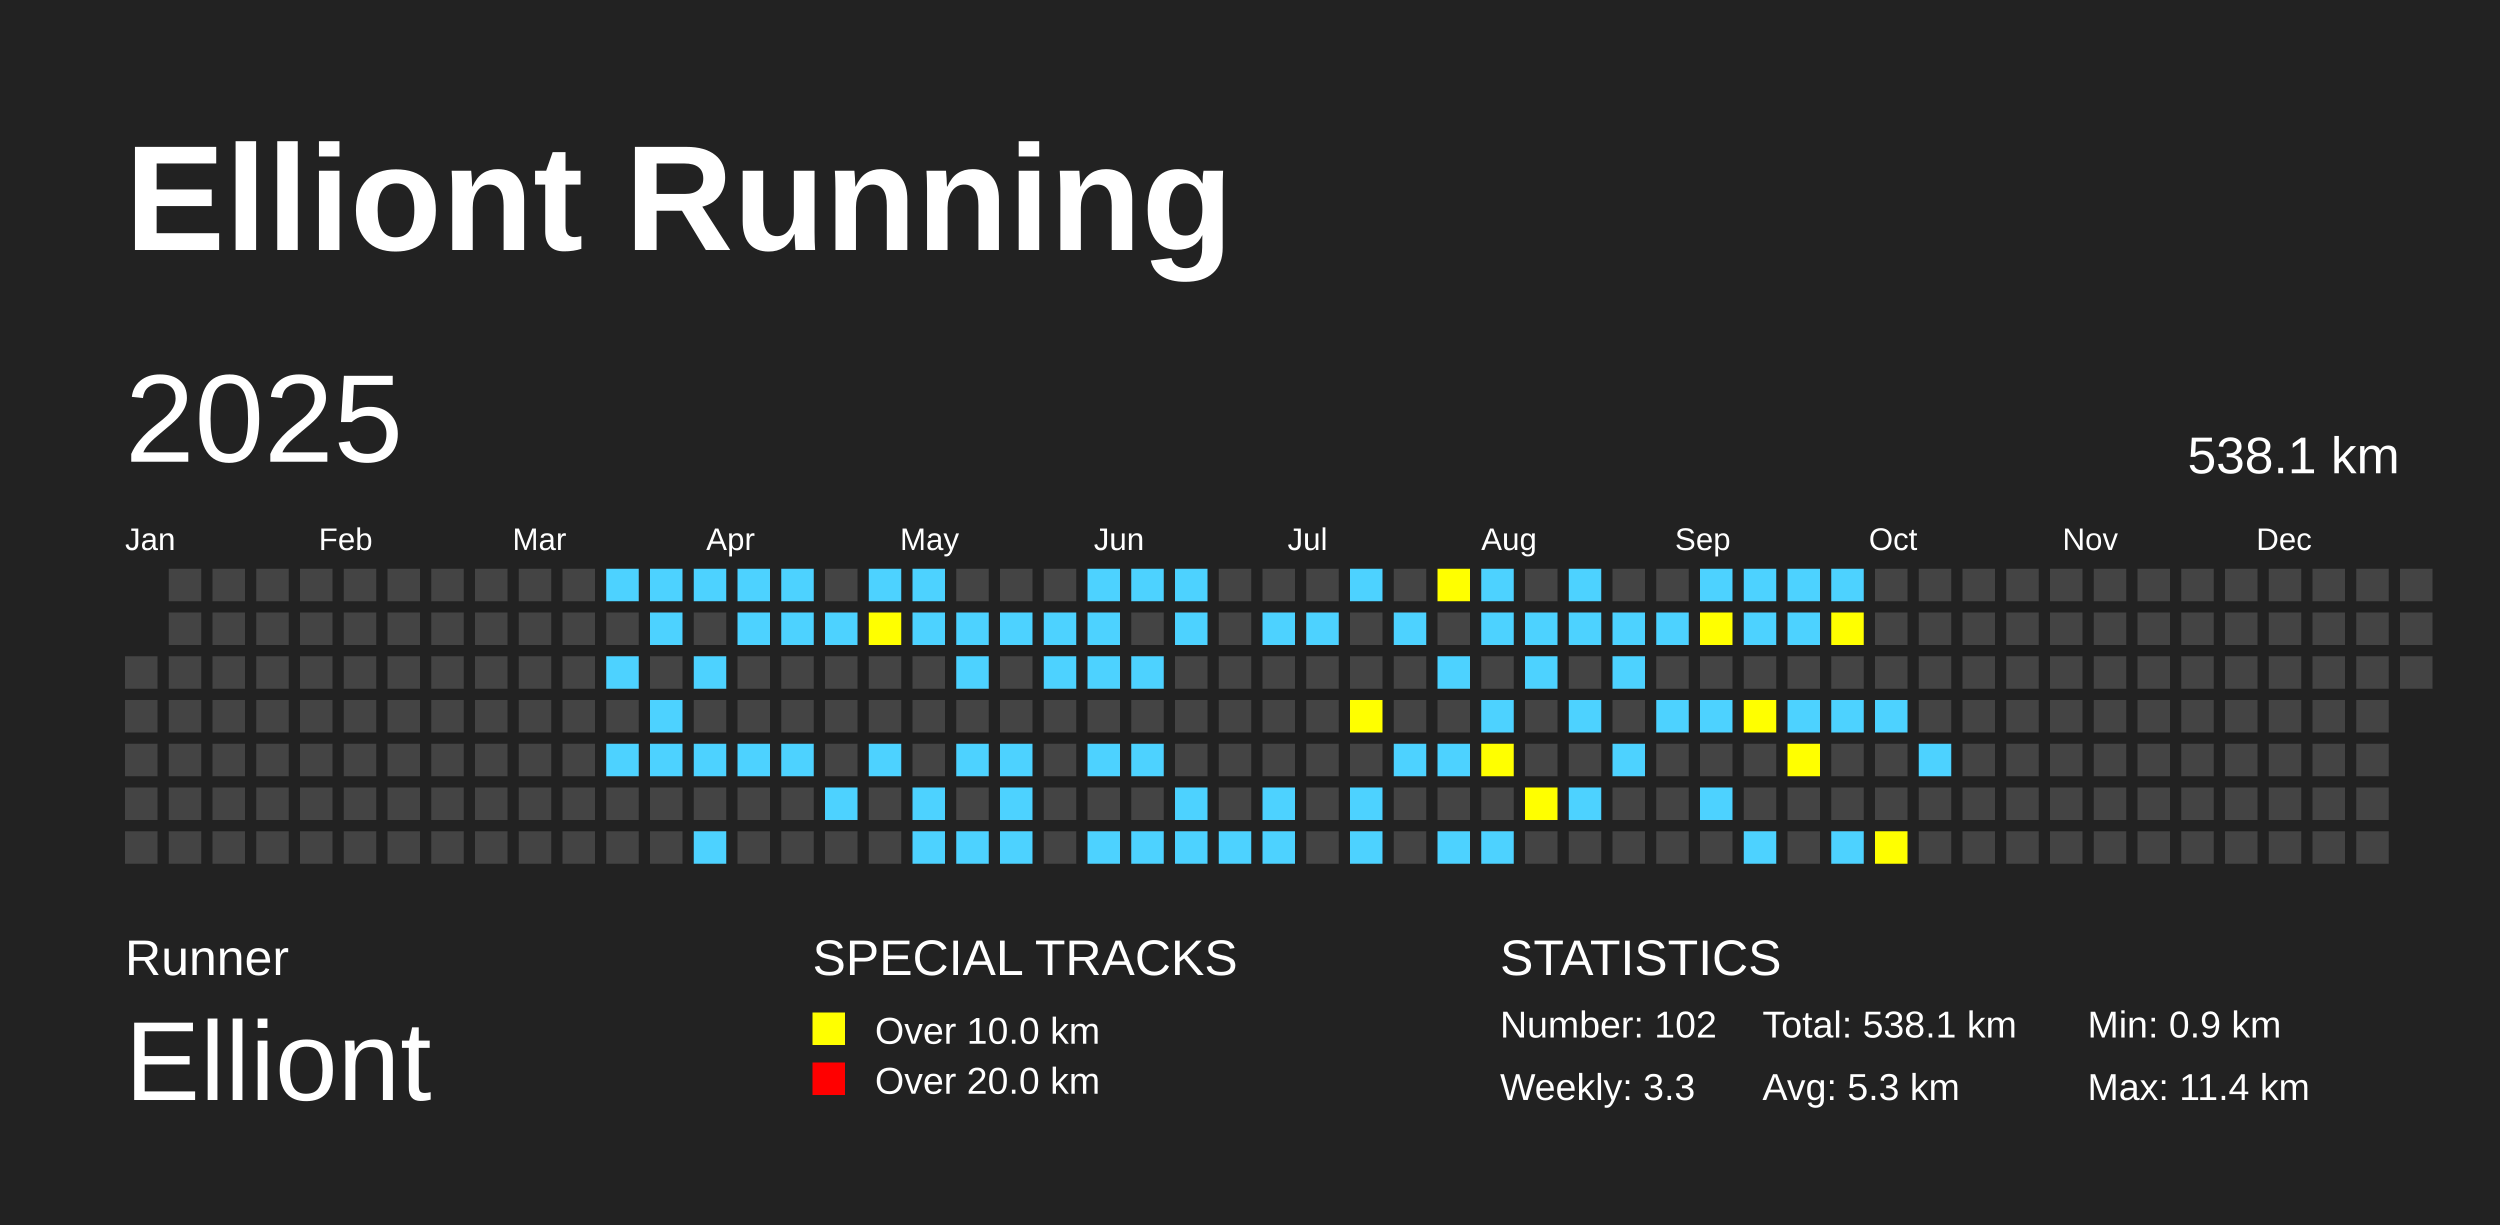
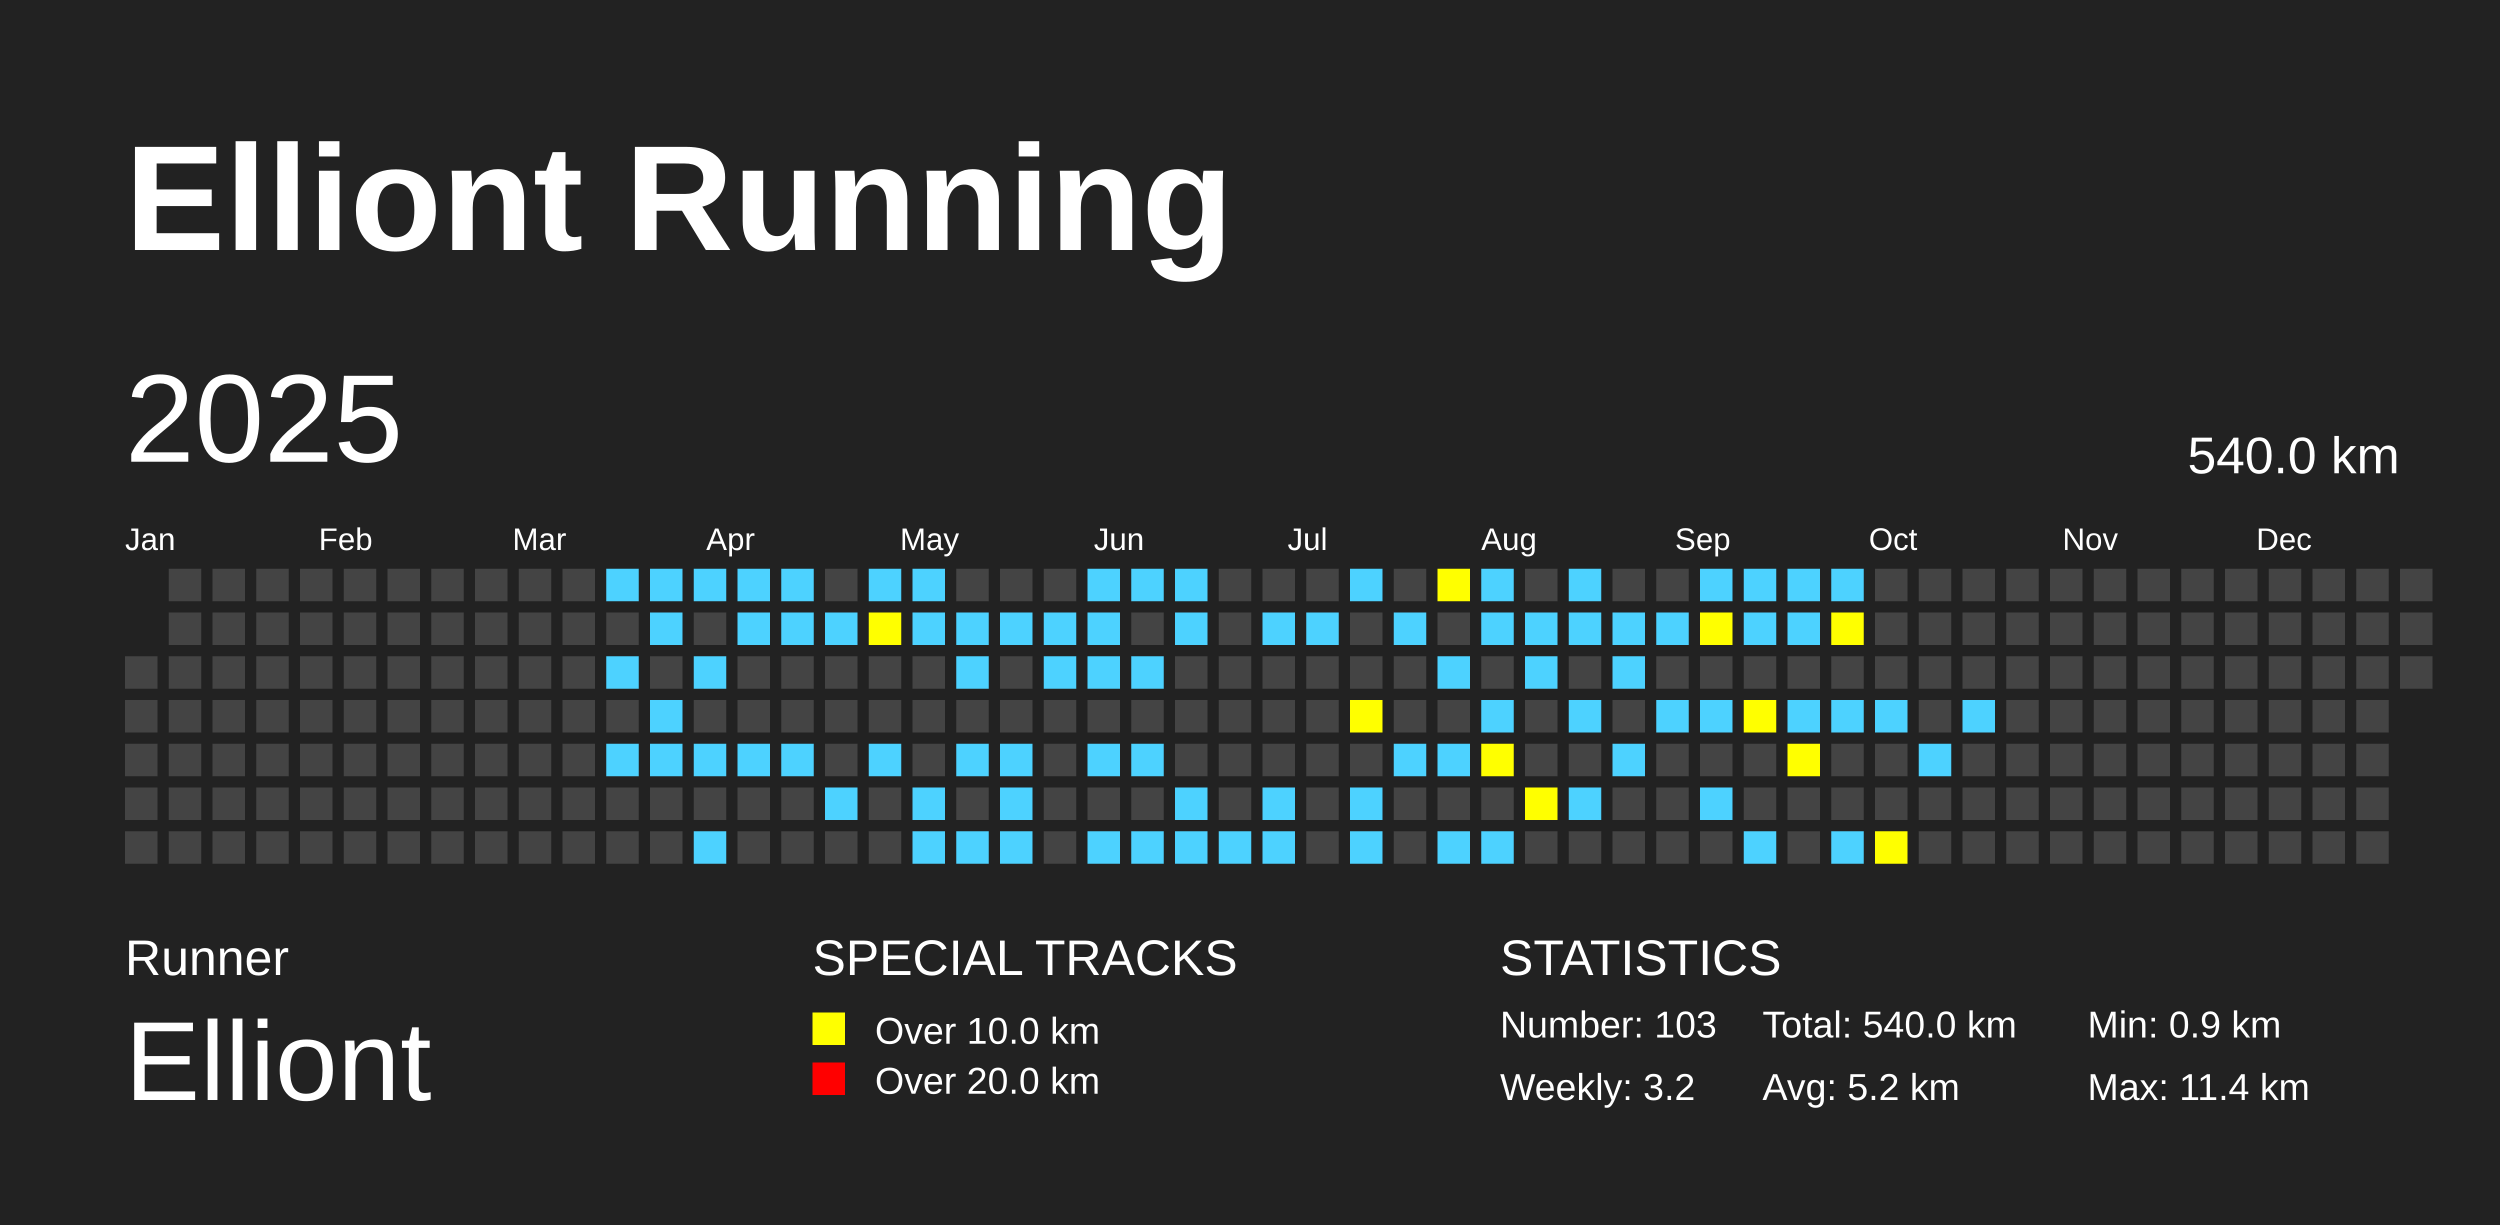
<svg xmlns="http://www.w3.org/2000/svg" baseProfile="full" height="98mm" version="1.1" viewBox="0,0,200,98" width="200mm">
  <defs />
  <rect fill="#222222" height="98" width="200" x="0" y="0" />
  <text fill="#FFFFFF" style="font-size:12px; font-family:Arial; font-weight:bold;" x="10" y="20">Elliont Running</text>
  <text fill="#FFFFFF" style="font-size:4px; font-family:Arial" x="10" y="78">Runner</text>
  <text fill="#FFFFFF" style="font-size:9px; font-family:Arial" x="10" y="88">Elliont</text>
  <text fill="#FFFFFF" style="font-size:4px; font-family:Arial" x="65" y="78">SPECIAL TRACKS</text>
  <rect fill="yellow" height="2.6" width="2.6" x="65" y="81" />
  <text fill="#FFFFFF" style="font-size:3px; font-family:Arial" x="70" y="83.5">Over 10.0 km</text>
  <rect fill="red" height="2.6" width="2.6" x="65" y="85" />
  <text fill="#FFFFFF" style="font-size:3px; font-family:Arial" x="70" y="87.5">Over 20.0 km</text>
  <text fill="#FFFFFF" style="font-size:4px; font-family:Arial" x="120" y="78">STATISTICS</text>
-   <text fill="#FFFFFF" style="font-size:3px; font-family:Arial" x="120" y="83">Number: 102</text>
-   <text fill="#FFFFFF" style="font-size:3px; font-family:Arial" x="120" y="88">Weekly: 3.3</text>
-   <text fill="#FFFFFF" style="font-size:3px; font-family:Arial" x="141" y="83">Total: 538.1 km</text>
-   <text fill="#FFFFFF" style="font-size:3px; font-family:Arial" x="141" y="88">Avg: 5.3 km</text>
+   <text fill="#FFFFFF" style="font-size:3px; font-family:Arial" x="120" y="83">Number: 103</text>
+   <text fill="#FFFFFF" style="font-size:3px; font-family:Arial" x="120" y="88">Weekly: 3.2</text>
+   <text fill="#FFFFFF" style="font-size:3px; font-family:Arial" x="141" y="83">Total: 540.0 km</text>
+   <text fill="#FFFFFF" style="font-size:3px; font-family:Arial" x="141" y="88">Avg: 5.2 km</text>
  <text fill="#FFFFFF" style="font-size:3px; font-family:Arial" x="167" y="83">Min: 0.9 km</text>
  <text fill="#FFFFFF" style="font-size:3px; font-family:Arial" x="167" y="88">Max: 11.4 km</text>
  <text dominant-baseline="hanging" fill="#FFFFFF" style="font-size:10.0px; font-family:Arial;" x="10" y="30">2025</text>
-   <text dominant-baseline="hanging" fill="#FFFFFF" style="font-size:4.125px; font-family:Arial;" x="175" y="35">538.1 km</text>
+   <text dominant-baseline="hanging" fill="#FFFFFF" style="font-size:4.125px; font-family:Arial;" x="175" y="35">540.0 km</text>
  <text fill="#FFFFFF" style="font-size:2.5px; font-family:Arial" x="10.0" y="44">Jan</text>
  <text fill="#FFFFFF" style="font-size:2.5px; font-family:Arial" x="25.5" y="44">Feb</text>
  <text fill="#FFFFFF" style="font-size:2.5px; font-family:Arial" x="41.0" y="44">Mar</text>
  <text fill="#FFFFFF" style="font-size:2.5px; font-family:Arial" x="56.5" y="44">Apr</text>
  <text fill="#FFFFFF" style="font-size:2.5px; font-family:Arial" x="72.0" y="44">May</text>
  <text fill="#FFFFFF" style="font-size:2.5px; font-family:Arial" x="87.5" y="44">Jun</text>
  <text fill="#FFFFFF" style="font-size:2.5px; font-family:Arial" x="103.0" y="44">Jul</text>
  <text fill="#FFFFFF" style="font-size:2.5px; font-family:Arial" x="118.5" y="44">Aug</text>
  <text fill="#FFFFFF" style="font-size:2.5px; font-family:Arial" x="134.0" y="44">Sep</text>
  <text fill="#FFFFFF" style="font-size:2.5px; font-family:Arial" x="149.5" y="44">Oct</text>
  <text fill="#FFFFFF" style="font-size:2.5px; font-family:Arial" x="165.0" y="44">Nov</text>
  <text fill="#FFFFFF" style="font-size:2.5px; font-family:Arial" x="180.5" y="44">Dec</text>
  <rect fill="#444444" height="2.6" width="2.6" x="10.0" y="52.5" />
  <rect fill="#444444" height="2.6" width="2.6" x="10.0" y="56.0" />
  <rect fill="#444444" height="2.6" width="2.6" x="10.0" y="59.5" />
  <rect fill="#444444" height="2.6" width="2.6" x="10.0" y="63.0" />
  <rect fill="#444444" height="2.6" width="2.6" x="10.0" y="66.5" />
  <rect fill="#444444" height="2.6" width="2.6" x="13.5" y="45.5" />
  <rect fill="#444444" height="2.6" width="2.6" x="13.5" y="49.0" />
  <rect fill="#444444" height="2.6" width="2.6" x="13.5" y="52.5" />
  <rect fill="#444444" height="2.6" width="2.6" x="13.5" y="56.0" />
  <rect fill="#444444" height="2.6" width="2.6" x="13.5" y="59.5" />
  <rect fill="#444444" height="2.6" width="2.6" x="13.5" y="63.0" />
  <rect fill="#444444" height="2.6" width="2.6" x="13.5" y="66.5" />
  <rect fill="#444444" height="2.6" width="2.6" x="17.0" y="45.5" />
  <rect fill="#444444" height="2.6" width="2.6" x="17.0" y="49.0" />
  <rect fill="#444444" height="2.6" width="2.6" x="17.0" y="52.5" />
  <rect fill="#444444" height="2.6" width="2.6" x="17.0" y="56.0" />
  <rect fill="#444444" height="2.6" width="2.6" x="17.0" y="59.5" />
  <rect fill="#444444" height="2.6" width="2.6" x="17.0" y="63.0" />
  <rect fill="#444444" height="2.6" width="2.6" x="17.0" y="66.5" />
  <rect fill="#444444" height="2.6" width="2.6" x="20.5" y="45.5" />
  <rect fill="#444444" height="2.6" width="2.6" x="20.5" y="49.0" />
  <rect fill="#444444" height="2.6" width="2.6" x="20.5" y="52.5" />
  <rect fill="#444444" height="2.6" width="2.6" x="20.5" y="56.0" />
  <rect fill="#444444" height="2.6" width="2.6" x="20.5" y="59.5" />
  <rect fill="#444444" height="2.6" width="2.6" x="20.5" y="63.0" />
  <rect fill="#444444" height="2.6" width="2.6" x="20.5" y="66.5" />
  <rect fill="#444444" height="2.6" width="2.6" x="24.0" y="45.5" />
  <rect fill="#444444" height="2.6" width="2.6" x="24.0" y="49.0" />
  <rect fill="#444444" height="2.6" width="2.6" x="24.0" y="52.5" />
  <rect fill="#444444" height="2.6" width="2.6" x="24.0" y="56.0" />
  <rect fill="#444444" height="2.6" width="2.6" x="24.0" y="59.5" />
  <rect fill="#444444" height="2.6" width="2.6" x="24.0" y="63.0" />
  <rect fill="#444444" height="2.6" width="2.6" x="24.0" y="66.5" />
  <rect fill="#444444" height="2.6" width="2.6" x="27.5" y="45.5" />
  <rect fill="#444444" height="2.6" width="2.6" x="27.5" y="49.0" />
  <rect fill="#444444" height="2.6" width="2.6" x="27.5" y="52.5" />
  <rect fill="#444444" height="2.6" width="2.6" x="27.5" y="56.0" />
  <rect fill="#444444" height="2.6" width="2.6" x="27.5" y="59.5" />
  <rect fill="#444444" height="2.6" width="2.6" x="27.5" y="63.0" />
  <rect fill="#444444" height="2.6" width="2.6" x="27.5" y="66.5" />
  <rect fill="#444444" height="2.6" width="2.6" x="31.0" y="45.5" />
  <rect fill="#444444" height="2.6" width="2.6" x="31.0" y="49.0" />
  <rect fill="#444444" height="2.6" width="2.6" x="31.0" y="52.5" />
  <rect fill="#444444" height="2.6" width="2.6" x="31.0" y="56.0" />
  <rect fill="#444444" height="2.6" width="2.6" x="31.0" y="59.5" />
  <rect fill="#444444" height="2.6" width="2.6" x="31.0" y="63.0" />
  <rect fill="#444444" height="2.6" width="2.6" x="31.0" y="66.5" />
  <rect fill="#444444" height="2.6" width="2.6" x="34.5" y="45.5" />
  <rect fill="#444444" height="2.6" width="2.6" x="34.5" y="49.0" />
  <rect fill="#444444" height="2.6" width="2.6" x="34.5" y="52.5" />
  <rect fill="#444444" height="2.6" width="2.6" x="34.5" y="56.0" />
  <rect fill="#444444" height="2.6" width="2.6" x="34.5" y="59.5" />
  <rect fill="#444444" height="2.6" width="2.6" x="34.5" y="63.0" />
  <rect fill="#444444" height="2.6" width="2.6" x="34.5" y="66.5" />
  <rect fill="#444444" height="2.6" width="2.6" x="38.0" y="45.5" />
  <rect fill="#444444" height="2.6" width="2.6" x="38.0" y="49.0" />
  <rect fill="#444444" height="2.6" width="2.6" x="38.0" y="52.5" />
  <rect fill="#444444" height="2.6" width="2.6" x="38.0" y="56.0" />
  <rect fill="#444444" height="2.6" width="2.6" x="38.0" y="59.5" />
  <rect fill="#444444" height="2.6" width="2.6" x="38.0" y="63.0" />
  <rect fill="#444444" height="2.6" width="2.6" x="38.0" y="66.5" />
  <rect fill="#444444" height="2.6" width="2.6" x="41.5" y="45.5" />
  <rect fill="#444444" height="2.6" width="2.6" x="41.5" y="49.0" />
  <rect fill="#444444" height="2.6" width="2.6" x="41.5" y="52.5" />
  <rect fill="#444444" height="2.6" width="2.6" x="41.5" y="56.0" />
  <rect fill="#444444" height="2.6" width="2.6" x="41.5" y="59.5" />
  <rect fill="#444444" height="2.6" width="2.6" x="41.5" y="63.0" />
  <rect fill="#444444" height="2.6" width="2.6" x="41.5" y="66.5" />
  <rect fill="#444444" height="2.6" width="2.6" x="45.0" y="45.5" />
  <rect fill="#444444" height="2.6" width="2.6" x="45.0" y="49.0" />
  <rect fill="#444444" height="2.6" width="2.6" x="45.0" y="52.5" />
  <rect fill="#444444" height="2.6" width="2.6" x="45.0" y="56.0" />
  <rect fill="#444444" height="2.6" width="2.6" x="45.0" y="59.5" />
  <rect fill="#444444" height="2.6" width="2.6" x="45.0" y="63.0" />
  <rect fill="#444444" height="2.6" width="2.6" x="45.0" y="66.5" />
  <rect fill="#4DD2FF" height="2.6" width="2.6" x="48.5" y="45.5" />
  <rect fill="#444444" height="2.6" width="2.6" x="48.5" y="49.0" />
  <rect fill="#4DD2FF" height="2.6" width="2.6" x="48.5" y="52.5" />
  <rect fill="#444444" height="2.6" width="2.6" x="48.5" y="56.0" />
  <rect fill="#4DD2FF" height="2.6" width="2.6" x="48.5" y="59.5" />
  <rect fill="#444444" height="2.6" width="2.6" x="48.5" y="63.0" />
  <rect fill="#444444" height="2.6" width="2.6" x="48.5" y="66.5" />
  <rect fill="#4DD2FF" height="2.6" width="2.6" x="52.0" y="45.5" />
  <rect fill="#4DD2FF" height="2.6" width="2.6" x="52.0" y="49.0" />
  <rect fill="#444444" height="2.6" width="2.6" x="52.0" y="52.5" />
  <rect fill="#4DD2FF" height="2.6" width="2.6" x="52.0" y="56.0" />
  <rect fill="#4DD2FF" height="2.6" width="2.6" x="52.0" y="59.5" />
  <rect fill="#444444" height="2.6" width="2.6" x="52.0" y="63.0" />
  <rect fill="#444444" height="2.6" width="2.6" x="52.0" y="66.5" />
  <rect fill="#4DD2FF" height="2.6" width="2.6" x="55.5" y="45.5" />
  <rect fill="#444444" height="2.6" width="2.6" x="55.5" y="49.0" />
  <rect fill="#4DD2FF" height="2.6" width="2.6" x="55.5" y="52.5" />
  <rect fill="#444444" height="2.6" width="2.6" x="55.5" y="56.0" />
  <rect fill="#4DD2FF" height="2.6" width="2.6" x="55.5" y="59.5" />
  <rect fill="#444444" height="2.6" width="2.6" x="55.5" y="63.0" />
  <rect fill="#4DD2FF" height="2.6" width="2.6" x="55.5" y="66.5" />
  <rect fill="#4DD2FF" height="2.6" width="2.6" x="59.0" y="45.5" />
  <rect fill="#4DD2FF" height="2.6" width="2.6" x="59.0" y="49.0" />
  <rect fill="#444444" height="2.6" width="2.6" x="59.0" y="52.5" />
  <rect fill="#444444" height="2.6" width="2.6" x="59.0" y="56.0" />
  <rect fill="#4DD2FF" height="2.6" width="2.6" x="59.0" y="59.5" />
  <rect fill="#444444" height="2.6" width="2.6" x="59.0" y="63.0" />
  <rect fill="#444444" height="2.6" width="2.6" x="59.0" y="66.5" />
  <rect fill="#4DD2FF" height="2.6" width="2.6" x="62.5" y="45.5" />
  <rect fill="#4DD2FF" height="2.6" width="2.6" x="62.5" y="49.0" />
  <rect fill="#444444" height="2.6" width="2.6" x="62.5" y="52.5" />
  <rect fill="#444444" height="2.6" width="2.6" x="62.5" y="56.0" />
  <rect fill="#4DD2FF" height="2.6" width="2.6" x="62.5" y="59.5" />
  <rect fill="#444444" height="2.6" width="2.6" x="62.5" y="63.0" />
  <rect fill="#444444" height="2.6" width="2.6" x="62.5" y="66.5" />
  <rect fill="#444444" height="2.6" width="2.6" x="66.0" y="45.5" />
  <rect fill="#4DD2FF" height="2.6" width="2.6" x="66.0" y="49.0" />
  <rect fill="#444444" height="2.6" width="2.6" x="66.0" y="52.5" />
  <rect fill="#444444" height="2.6" width="2.6" x="66.0" y="56.0" />
  <rect fill="#444444" height="2.6" width="2.6" x="66.0" y="59.5" />
  <rect fill="#4DD2FF" height="2.6" width="2.6" x="66.0" y="63.0" />
  <rect fill="#444444" height="2.6" width="2.6" x="66.0" y="66.5" />
  <rect fill="#4DD2FF" height="2.6" width="2.6" x="69.5" y="45.5" />
  <rect fill="yellow" height="2.6" width="2.6" x="69.5" y="49.0" />
  <rect fill="#444444" height="2.6" width="2.6" x="69.5" y="52.5" />
  <rect fill="#444444" height="2.6" width="2.6" x="69.5" y="56.0" />
  <rect fill="#4DD2FF" height="2.6" width="2.6" x="69.5" y="59.5" />
  <rect fill="#444444" height="2.6" width="2.6" x="69.5" y="63.0" />
  <rect fill="#444444" height="2.6" width="2.6" x="69.5" y="66.5" />
  <rect fill="#4DD2FF" height="2.6" width="2.6" x="73.0" y="45.5" />
  <rect fill="#4DD2FF" height="2.6" width="2.6" x="73.0" y="49.0" />
  <rect fill="#444444" height="2.6" width="2.6" x="73.0" y="52.5" />
  <rect fill="#444444" height="2.6" width="2.6" x="73.0" y="56.0" />
  <rect fill="#444444" height="2.6" width="2.6" x="73.0" y="59.5" />
  <rect fill="#4DD2FF" height="2.6" width="2.6" x="73.0" y="63.0" />
  <rect fill="#4DD2FF" height="2.6" width="2.6" x="73.0" y="66.5" />
  <rect fill="#444444" height="2.6" width="2.6" x="76.5" y="45.5" />
  <rect fill="#4DD2FF" height="2.6" width="2.6" x="76.5" y="49.0" />
  <rect fill="#4DD2FF" height="2.6" width="2.6" x="76.5" y="52.5" />
  <rect fill="#444444" height="2.6" width="2.6" x="76.5" y="56.0" />
  <rect fill="#4DD2FF" height="2.6" width="2.6" x="76.5" y="59.5" />
  <rect fill="#444444" height="2.6" width="2.6" x="76.5" y="63.0" />
  <rect fill="#4DD2FF" height="2.6" width="2.6" x="76.5" y="66.5" />
  <rect fill="#444444" height="2.6" width="2.6" x="80.0" y="45.5" />
  <rect fill="#4DD2FF" height="2.6" width="2.6" x="80.0" y="49.0" />
  <rect fill="#444444" height="2.6" width="2.6" x="80.0" y="52.5" />
  <rect fill="#444444" height="2.6" width="2.6" x="80.0" y="56.0" />
  <rect fill="#4DD2FF" height="2.6" width="2.6" x="80.0" y="59.5" />
  <rect fill="#4DD2FF" height="2.6" width="2.6" x="80.0" y="63.0" />
  <rect fill="#4DD2FF" height="2.6" width="2.6" x="80.0" y="66.5" />
  <rect fill="#444444" height="2.6" width="2.6" x="83.5" y="45.5" />
  <rect fill="#4DD2FF" height="2.6" width="2.6" x="83.5" y="49.0" />
  <rect fill="#4DD2FF" height="2.6" width="2.6" x="83.5" y="52.5" />
  <rect fill="#444444" height="2.6" width="2.6" x="83.5" y="56.0" />
  <rect fill="#444444" height="2.6" width="2.6" x="83.5" y="59.5" />
  <rect fill="#444444" height="2.6" width="2.6" x="83.5" y="63.0" />
  <rect fill="#444444" height="2.6" width="2.6" x="83.5" y="66.5" />
  <rect fill="#4DD2FF" height="2.6" width="2.6" x="87.0" y="45.5" />
  <rect fill="#4DD2FF" height="2.6" width="2.6" x="87.0" y="49.0" />
  <rect fill="#4DD2FF" height="2.6" width="2.6" x="87.0" y="52.5" />
  <rect fill="#444444" height="2.6" width="2.6" x="87.0" y="56.0" />
  <rect fill="#4DD2FF" height="2.6" width="2.6" x="87.0" y="59.5" />
  <rect fill="#444444" height="2.6" width="2.6" x="87.0" y="63.0" />
  <rect fill="#4DD2FF" height="2.6" width="2.6" x="87.0" y="66.5" />
  <rect fill="#4DD2FF" height="2.6" width="2.6" x="90.5" y="45.5" />
  <rect fill="#444444" height="2.6" width="2.6" x="90.5" y="49.0" />
  <rect fill="#4DD2FF" height="2.6" width="2.6" x="90.5" y="52.5" />
  <rect fill="#444444" height="2.6" width="2.6" x="90.5" y="56.0" />
  <rect fill="#4DD2FF" height="2.6" width="2.6" x="90.5" y="59.5" />
  <rect fill="#444444" height="2.6" width="2.6" x="90.5" y="63.0" />
  <rect fill="#4DD2FF" height="2.6" width="2.6" x="90.5" y="66.5" />
  <rect fill="#4DD2FF" height="2.6" width="2.6" x="94.0" y="45.5" />
  <rect fill="#4DD2FF" height="2.6" width="2.6" x="94.0" y="49.0" />
  <rect fill="#444444" height="2.6" width="2.6" x="94.0" y="52.5" />
  <rect fill="#444444" height="2.6" width="2.6" x="94.0" y="56.0" />
  <rect fill="#444444" height="2.6" width="2.6" x="94.0" y="59.5" />
  <rect fill="#4DD2FF" height="2.6" width="2.6" x="94.0" y="63.0" />
  <rect fill="#4DD2FF" height="2.6" width="2.6" x="94.0" y="66.5" />
  <rect fill="#444444" height="2.6" width="2.6" x="97.5" y="45.5" />
  <rect fill="#444444" height="2.6" width="2.6" x="97.5" y="49.0" />
  <rect fill="#444444" height="2.6" width="2.6" x="97.5" y="52.5" />
  <rect fill="#444444" height="2.6" width="2.6" x="97.5" y="56.0" />
  <rect fill="#444444" height="2.6" width="2.6" x="97.5" y="59.5" />
  <rect fill="#444444" height="2.6" width="2.6" x="97.5" y="63.0" />
  <rect fill="#4DD2FF" height="2.6" width="2.6" x="97.5" y="66.5" />
  <rect fill="#444444" height="2.6" width="2.6" x="101.0" y="45.5" />
  <rect fill="#4DD2FF" height="2.6" width="2.6" x="101.0" y="49.0" />
  <rect fill="#444444" height="2.6" width="2.6" x="101.0" y="52.5" />
  <rect fill="#444444" height="2.6" width="2.6" x="101.0" y="56.0" />
  <rect fill="#444444" height="2.6" width="2.6" x="101.0" y="59.5" />
  <rect fill="#4DD2FF" height="2.6" width="2.6" x="101.0" y="63.0" />
  <rect fill="#4DD2FF" height="2.6" width="2.6" x="101.0" y="66.5" />
  <rect fill="#444444" height="2.6" width="2.6" x="104.5" y="45.5" />
  <rect fill="#4DD2FF" height="2.6" width="2.6" x="104.5" y="49.0" />
  <rect fill="#444444" height="2.6" width="2.6" x="104.5" y="52.5" />
  <rect fill="#444444" height="2.6" width="2.6" x="104.5" y="56.0" />
  <rect fill="#444444" height="2.6" width="2.6" x="104.5" y="59.5" />
  <rect fill="#444444" height="2.6" width="2.6" x="104.5" y="63.0" />
  <rect fill="#444444" height="2.6" width="2.6" x="104.5" y="66.5" />
  <rect fill="#4DD2FF" height="2.6" width="2.6" x="108.0" y="45.5" />
  <rect fill="#444444" height="2.6" width="2.6" x="108.0" y="49.0" />
  <rect fill="#444444" height="2.6" width="2.6" x="108.0" y="52.5" />
  <rect fill="yellow" height="2.6" width="2.6" x="108.0" y="56.0" />
  <rect fill="#444444" height="2.6" width="2.6" x="108.0" y="59.5" />
  <rect fill="#4DD2FF" height="2.6" width="2.6" x="108.0" y="63.0" />
  <rect fill="#4DD2FF" height="2.6" width="2.6" x="108.0" y="66.5" />
  <rect fill="#444444" height="2.6" width="2.6" x="111.5" y="45.5" />
  <rect fill="#4DD2FF" height="2.6" width="2.6" x="111.5" y="49.0" />
  <rect fill="#444444" height="2.6" width="2.6" x="111.5" y="52.5" />
  <rect fill="#444444" height="2.6" width="2.6" x="111.5" y="56.0" />
  <rect fill="#4DD2FF" height="2.6" width="2.6" x="111.5" y="59.5" />
  <rect fill="#444444" height="2.6" width="2.6" x="111.5" y="63.0" />
  <rect fill="#444444" height="2.6" width="2.6" x="111.5" y="66.5" />
  <rect fill="yellow" height="2.6" width="2.6" x="115.0" y="45.5" />
  <rect fill="#444444" height="2.6" width="2.6" x="115.0" y="49.0" />
  <rect fill="#4DD2FF" height="2.6" width="2.6" x="115.0" y="52.5" />
  <rect fill="#444444" height="2.6" width="2.6" x="115.0" y="56.0" />
  <rect fill="#4DD2FF" height="2.6" width="2.6" x="115.0" y="59.5" />
  <rect fill="#444444" height="2.6" width="2.6" x="115.0" y="63.0" />
  <rect fill="#4DD2FF" height="2.6" width="2.6" x="115.0" y="66.5" />
  <rect fill="#4DD2FF" height="2.6" width="2.6" x="118.5" y="45.5" />
  <rect fill="#4DD2FF" height="2.6" width="2.6" x="118.5" y="49.0" />
  <rect fill="#444444" height="2.6" width="2.6" x="118.5" y="52.5" />
  <rect fill="#4DD2FF" height="2.6" width="2.6" x="118.5" y="56.0" />
  <rect fill="yellow" height="2.6" width="2.6" x="118.5" y="59.5" />
  <rect fill="#444444" height="2.6" width="2.6" x="118.5" y="63.0" />
  <rect fill="#4DD2FF" height="2.6" width="2.6" x="118.5" y="66.5" />
  <rect fill="#444444" height="2.6" width="2.6" x="122.0" y="45.5" />
  <rect fill="#4DD2FF" height="2.6" width="2.6" x="122.0" y="49.0" />
  <rect fill="#4DD2FF" height="2.6" width="2.6" x="122.0" y="52.5" />
  <rect fill="#444444" height="2.6" width="2.6" x="122.0" y="56.0" />
  <rect fill="#444444" height="2.6" width="2.6" x="122.0" y="59.5" />
  <rect fill="yellow" height="2.6" width="2.6" x="122.0" y="63.0" />
  <rect fill="#444444" height="2.6" width="2.6" x="122.0" y="66.5" />
  <rect fill="#4DD2FF" height="2.6" width="2.6" x="125.5" y="45.5" />
  <rect fill="#4DD2FF" height="2.6" width="2.6" x="125.5" y="49.0" />
  <rect fill="#444444" height="2.6" width="2.6" x="125.5" y="52.5" />
  <rect fill="#4DD2FF" height="2.6" width="2.6" x="125.5" y="56.0" />
  <rect fill="#444444" height="2.6" width="2.6" x="125.5" y="59.5" />
  <rect fill="#4DD2FF" height="2.6" width="2.6" x="125.5" y="63.0" />
  <rect fill="#444444" height="2.6" width="2.6" x="125.5" y="66.5" />
  <rect fill="#444444" height="2.6" width="2.6" x="129.0" y="45.5" />
  <rect fill="#4DD2FF" height="2.6" width="2.6" x="129.0" y="49.0" />
  <rect fill="#4DD2FF" height="2.6" width="2.6" x="129.0" y="52.5" />
  <rect fill="#444444" height="2.6" width="2.6" x="129.0" y="56.0" />
  <rect fill="#4DD2FF" height="2.6" width="2.6" x="129.0" y="59.5" />
  <rect fill="#444444" height="2.6" width="2.6" x="129.0" y="63.0" />
  <rect fill="#444444" height="2.6" width="2.6" x="129.0" y="66.5" />
  <rect fill="#444444" height="2.6" width="2.6" x="132.5" y="45.5" />
  <rect fill="#4DD2FF" height="2.6" width="2.6" x="132.5" y="49.0" />
  <rect fill="#444444" height="2.6" width="2.6" x="132.5" y="52.5" />
  <rect fill="#4DD2FF" height="2.6" width="2.6" x="132.5" y="56.0" />
  <rect fill="#444444" height="2.6" width="2.6" x="132.5" y="59.5" />
  <rect fill="#444444" height="2.6" width="2.6" x="132.5" y="63.0" />
  <rect fill="#444444" height="2.6" width="2.6" x="132.5" y="66.5" />
  <rect fill="#4DD2FF" height="2.6" width="2.6" x="136.0" y="45.5" />
  <rect fill="yellow" height="2.6" width="2.6" x="136.0" y="49.0" />
  <rect fill="#444444" height="2.6" width="2.6" x="136.0" y="52.5" />
  <rect fill="#4DD2FF" height="2.6" width="2.6" x="136.0" y="56.0" />
  <rect fill="#444444" height="2.6" width="2.6" x="136.0" y="59.5" />
  <rect fill="#4DD2FF" height="2.6" width="2.6" x="136.0" y="63.0" />
  <rect fill="#444444" height="2.6" width="2.6" x="136.0" y="66.5" />
  <rect fill="#4DD2FF" height="2.6" width="2.6" x="139.5" y="45.5" />
  <rect fill="#4DD2FF" height="2.6" width="2.6" x="139.5" y="49.0" />
  <rect fill="#444444" height="2.6" width="2.6" x="139.5" y="52.5" />
  <rect fill="yellow" height="2.6" width="2.6" x="139.5" y="56.0" />
  <rect fill="#444444" height="2.6" width="2.6" x="139.5" y="59.5" />
  <rect fill="#444444" height="2.6" width="2.6" x="139.5" y="63.0" />
  <rect fill="#4DD2FF" height="2.6" width="2.6" x="139.5" y="66.5" />
  <rect fill="#4DD2FF" height="2.6" width="2.6" x="143.0" y="45.5" />
  <rect fill="#4DD2FF" height="2.6" width="2.6" x="143.0" y="49.0" />
  <rect fill="#444444" height="2.6" width="2.6" x="143.0" y="52.5" />
  <rect fill="#4DD2FF" height="2.6" width="2.6" x="143.0" y="56.0" />
  <rect fill="yellow" height="2.6" width="2.6" x="143.0" y="59.5" />
  <rect fill="#444444" height="2.6" width="2.6" x="143.0" y="63.0" />
  <rect fill="#444444" height="2.6" width="2.6" x="143.0" y="66.5" />
  <rect fill="#4DD2FF" height="2.6" width="2.6" x="146.5" y="45.5" />
  <rect fill="yellow" height="2.6" width="2.6" x="146.5" y="49.0" />
  <rect fill="#444444" height="2.6" width="2.6" x="146.5" y="52.5" />
  <rect fill="#4DD2FF" height="2.6" width="2.6" x="146.5" y="56.0" />
  <rect fill="#444444" height="2.6" width="2.6" x="146.5" y="59.5" />
  <rect fill="#444444" height="2.6" width="2.6" x="146.5" y="63.0" />
  <rect fill="#4DD2FF" height="2.6" width="2.6" x="146.5" y="66.5" />
  <rect fill="#444444" height="2.6" width="2.6" x="150.0" y="45.5" />
  <rect fill="#444444" height="2.6" width="2.6" x="150.0" y="49.0" />
  <rect fill="#444444" height="2.6" width="2.6" x="150.0" y="52.5" />
  <rect fill="#4DD2FF" height="2.6" width="2.6" x="150.0" y="56.0" />
  <rect fill="#444444" height="2.6" width="2.6" x="150.0" y="59.5" />
  <rect fill="#444444" height="2.6" width="2.6" x="150.0" y="63.0" />
  <rect fill="yellow" height="2.6" width="2.6" x="150.0" y="66.5" />
  <rect fill="#444444" height="2.6" width="2.6" x="153.5" y="45.5" />
  <rect fill="#444444" height="2.6" width="2.6" x="153.5" y="49.0" />
  <rect fill="#444444" height="2.6" width="2.6" x="153.5" y="52.5" />
  <rect fill="#444444" height="2.6" width="2.6" x="153.5" y="56.0" />
  <rect fill="#4DD2FF" height="2.6" width="2.6" x="153.5" y="59.5" />
  <rect fill="#444444" height="2.6" width="2.6" x="153.5" y="63.0" />
  <rect fill="#444444" height="2.6" width="2.6" x="153.5" y="66.5" />
  <rect fill="#444444" height="2.6" width="2.6" x="157.0" y="45.5" />
  <rect fill="#444444" height="2.6" width="2.6" x="157.0" y="49.0" />
  <rect fill="#444444" height="2.6" width="2.6" x="157.0" y="52.5" />
-   <rect fill="#444444" height="2.6" width="2.6" x="157.0" y="56.0" />
+   <rect fill="#4DD2FF" height="2.6" width="2.6" x="157.0" y="56.0" />
  <rect fill="#444444" height="2.6" width="2.6" x="157.0" y="59.5" />
  <rect fill="#444444" height="2.6" width="2.6" x="157.0" y="63.0" />
  <rect fill="#444444" height="2.6" width="2.6" x="157.0" y="66.5" />
  <rect fill="#444444" height="2.6" width="2.6" x="160.5" y="45.5" />
  <rect fill="#444444" height="2.6" width="2.6" x="160.5" y="49.0" />
  <rect fill="#444444" height="2.6" width="2.6" x="160.5" y="52.5" />
  <rect fill="#444444" height="2.6" width="2.6" x="160.5" y="56.0" />
  <rect fill="#444444" height="2.6" width="2.6" x="160.5" y="59.5" />
  <rect fill="#444444" height="2.6" width="2.6" x="160.5" y="63.0" />
  <rect fill="#444444" height="2.6" width="2.6" x="160.5" y="66.5" />
  <rect fill="#444444" height="2.6" width="2.6" x="164.0" y="45.5" />
  <rect fill="#444444" height="2.6" width="2.6" x="164.0" y="49.0" />
  <rect fill="#444444" height="2.6" width="2.6" x="164.0" y="52.5" />
  <rect fill="#444444" height="2.6" width="2.6" x="164.0" y="56.0" />
  <rect fill="#444444" height="2.6" width="2.6" x="164.0" y="59.5" />
  <rect fill="#444444" height="2.6" width="2.6" x="164.0" y="63.0" />
  <rect fill="#444444" height="2.6" width="2.6" x="164.0" y="66.5" />
  <rect fill="#444444" height="2.6" width="2.6" x="167.5" y="45.5" />
  <rect fill="#444444" height="2.6" width="2.6" x="167.5" y="49.0" />
  <rect fill="#444444" height="2.6" width="2.6" x="167.5" y="52.5" />
  <rect fill="#444444" height="2.6" width="2.6" x="167.5" y="56.0" />
  <rect fill="#444444" height="2.6" width="2.6" x="167.5" y="59.5" />
  <rect fill="#444444" height="2.6" width="2.6" x="167.5" y="63.0" />
  <rect fill="#444444" height="2.6" width="2.6" x="167.5" y="66.5" />
  <rect fill="#444444" height="2.6" width="2.6" x="171.0" y="45.5" />
  <rect fill="#444444" height="2.6" width="2.6" x="171.0" y="49.0" />
  <rect fill="#444444" height="2.6" width="2.6" x="171.0" y="52.5" />
  <rect fill="#444444" height="2.6" width="2.6" x="171.0" y="56.0" />
  <rect fill="#444444" height="2.6" width="2.6" x="171.0" y="59.5" />
  <rect fill="#444444" height="2.6" width="2.6" x="171.0" y="63.0" />
  <rect fill="#444444" height="2.6" width="2.6" x="171.0" y="66.5" />
  <rect fill="#444444" height="2.6" width="2.6" x="174.5" y="45.5" />
  <rect fill="#444444" height="2.6" width="2.6" x="174.5" y="49.0" />
  <rect fill="#444444" height="2.6" width="2.6" x="174.5" y="52.5" />
  <rect fill="#444444" height="2.6" width="2.6" x="174.5" y="56.0" />
  <rect fill="#444444" height="2.6" width="2.6" x="174.5" y="59.5" />
  <rect fill="#444444" height="2.6" width="2.6" x="174.5" y="63.0" />
  <rect fill="#444444" height="2.6" width="2.6" x="174.5" y="66.5" />
  <rect fill="#444444" height="2.6" width="2.6" x="178.0" y="45.5" />
  <rect fill="#444444" height="2.6" width="2.6" x="178.0" y="49.0" />
  <rect fill="#444444" height="2.6" width="2.6" x="178.0" y="52.5" />
  <rect fill="#444444" height="2.6" width="2.6" x="178.0" y="56.0" />
  <rect fill="#444444" height="2.6" width="2.6" x="178.0" y="59.5" />
  <rect fill="#444444" height="2.6" width="2.6" x="178.0" y="63.0" />
  <rect fill="#444444" height="2.6" width="2.6" x="178.0" y="66.5" />
  <rect fill="#444444" height="2.6" width="2.6" x="181.5" y="45.5" />
  <rect fill="#444444" height="2.6" width="2.6" x="181.5" y="49.0" />
  <rect fill="#444444" height="2.6" width="2.6" x="181.5" y="52.5" />
  <rect fill="#444444" height="2.6" width="2.6" x="181.5" y="56.0" />
  <rect fill="#444444" height="2.6" width="2.6" x="181.5" y="59.5" />
  <rect fill="#444444" height="2.6" width="2.6" x="181.5" y="63.0" />
  <rect fill="#444444" height="2.6" width="2.6" x="181.5" y="66.5" />
  <rect fill="#444444" height="2.6" width="2.6" x="185.0" y="45.5" />
  <rect fill="#444444" height="2.6" width="2.6" x="185.0" y="49.0" />
  <rect fill="#444444" height="2.6" width="2.6" x="185.0" y="52.5" />
  <rect fill="#444444" height="2.6" width="2.6" x="185.0" y="56.0" />
  <rect fill="#444444" height="2.6" width="2.6" x="185.0" y="59.5" />
  <rect fill="#444444" height="2.6" width="2.6" x="185.0" y="63.0" />
  <rect fill="#444444" height="2.6" width="2.6" x="185.0" y="66.5" />
  <rect fill="#444444" height="2.6" width="2.6" x="188.5" y="45.5" />
  <rect fill="#444444" height="2.6" width="2.6" x="188.5" y="49.0" />
  <rect fill="#444444" height="2.6" width="2.6" x="188.5" y="52.5" />
  <rect fill="#444444" height="2.6" width="2.6" x="188.5" y="56.0" />
  <rect fill="#444444" height="2.6" width="2.6" x="188.5" y="59.5" />
  <rect fill="#444444" height="2.6" width="2.6" x="188.5" y="63.0" />
  <rect fill="#444444" height="2.6" width="2.6" x="188.5" y="66.5" />
  <rect fill="#444444" height="2.6" width="2.6" x="192.0" y="45.5" />
  <rect fill="#444444" height="2.6" width="2.6" x="192.0" y="49.0" />
  <rect fill="#444444" height="2.6" width="2.6" x="192.0" y="52.5" />
</svg>
